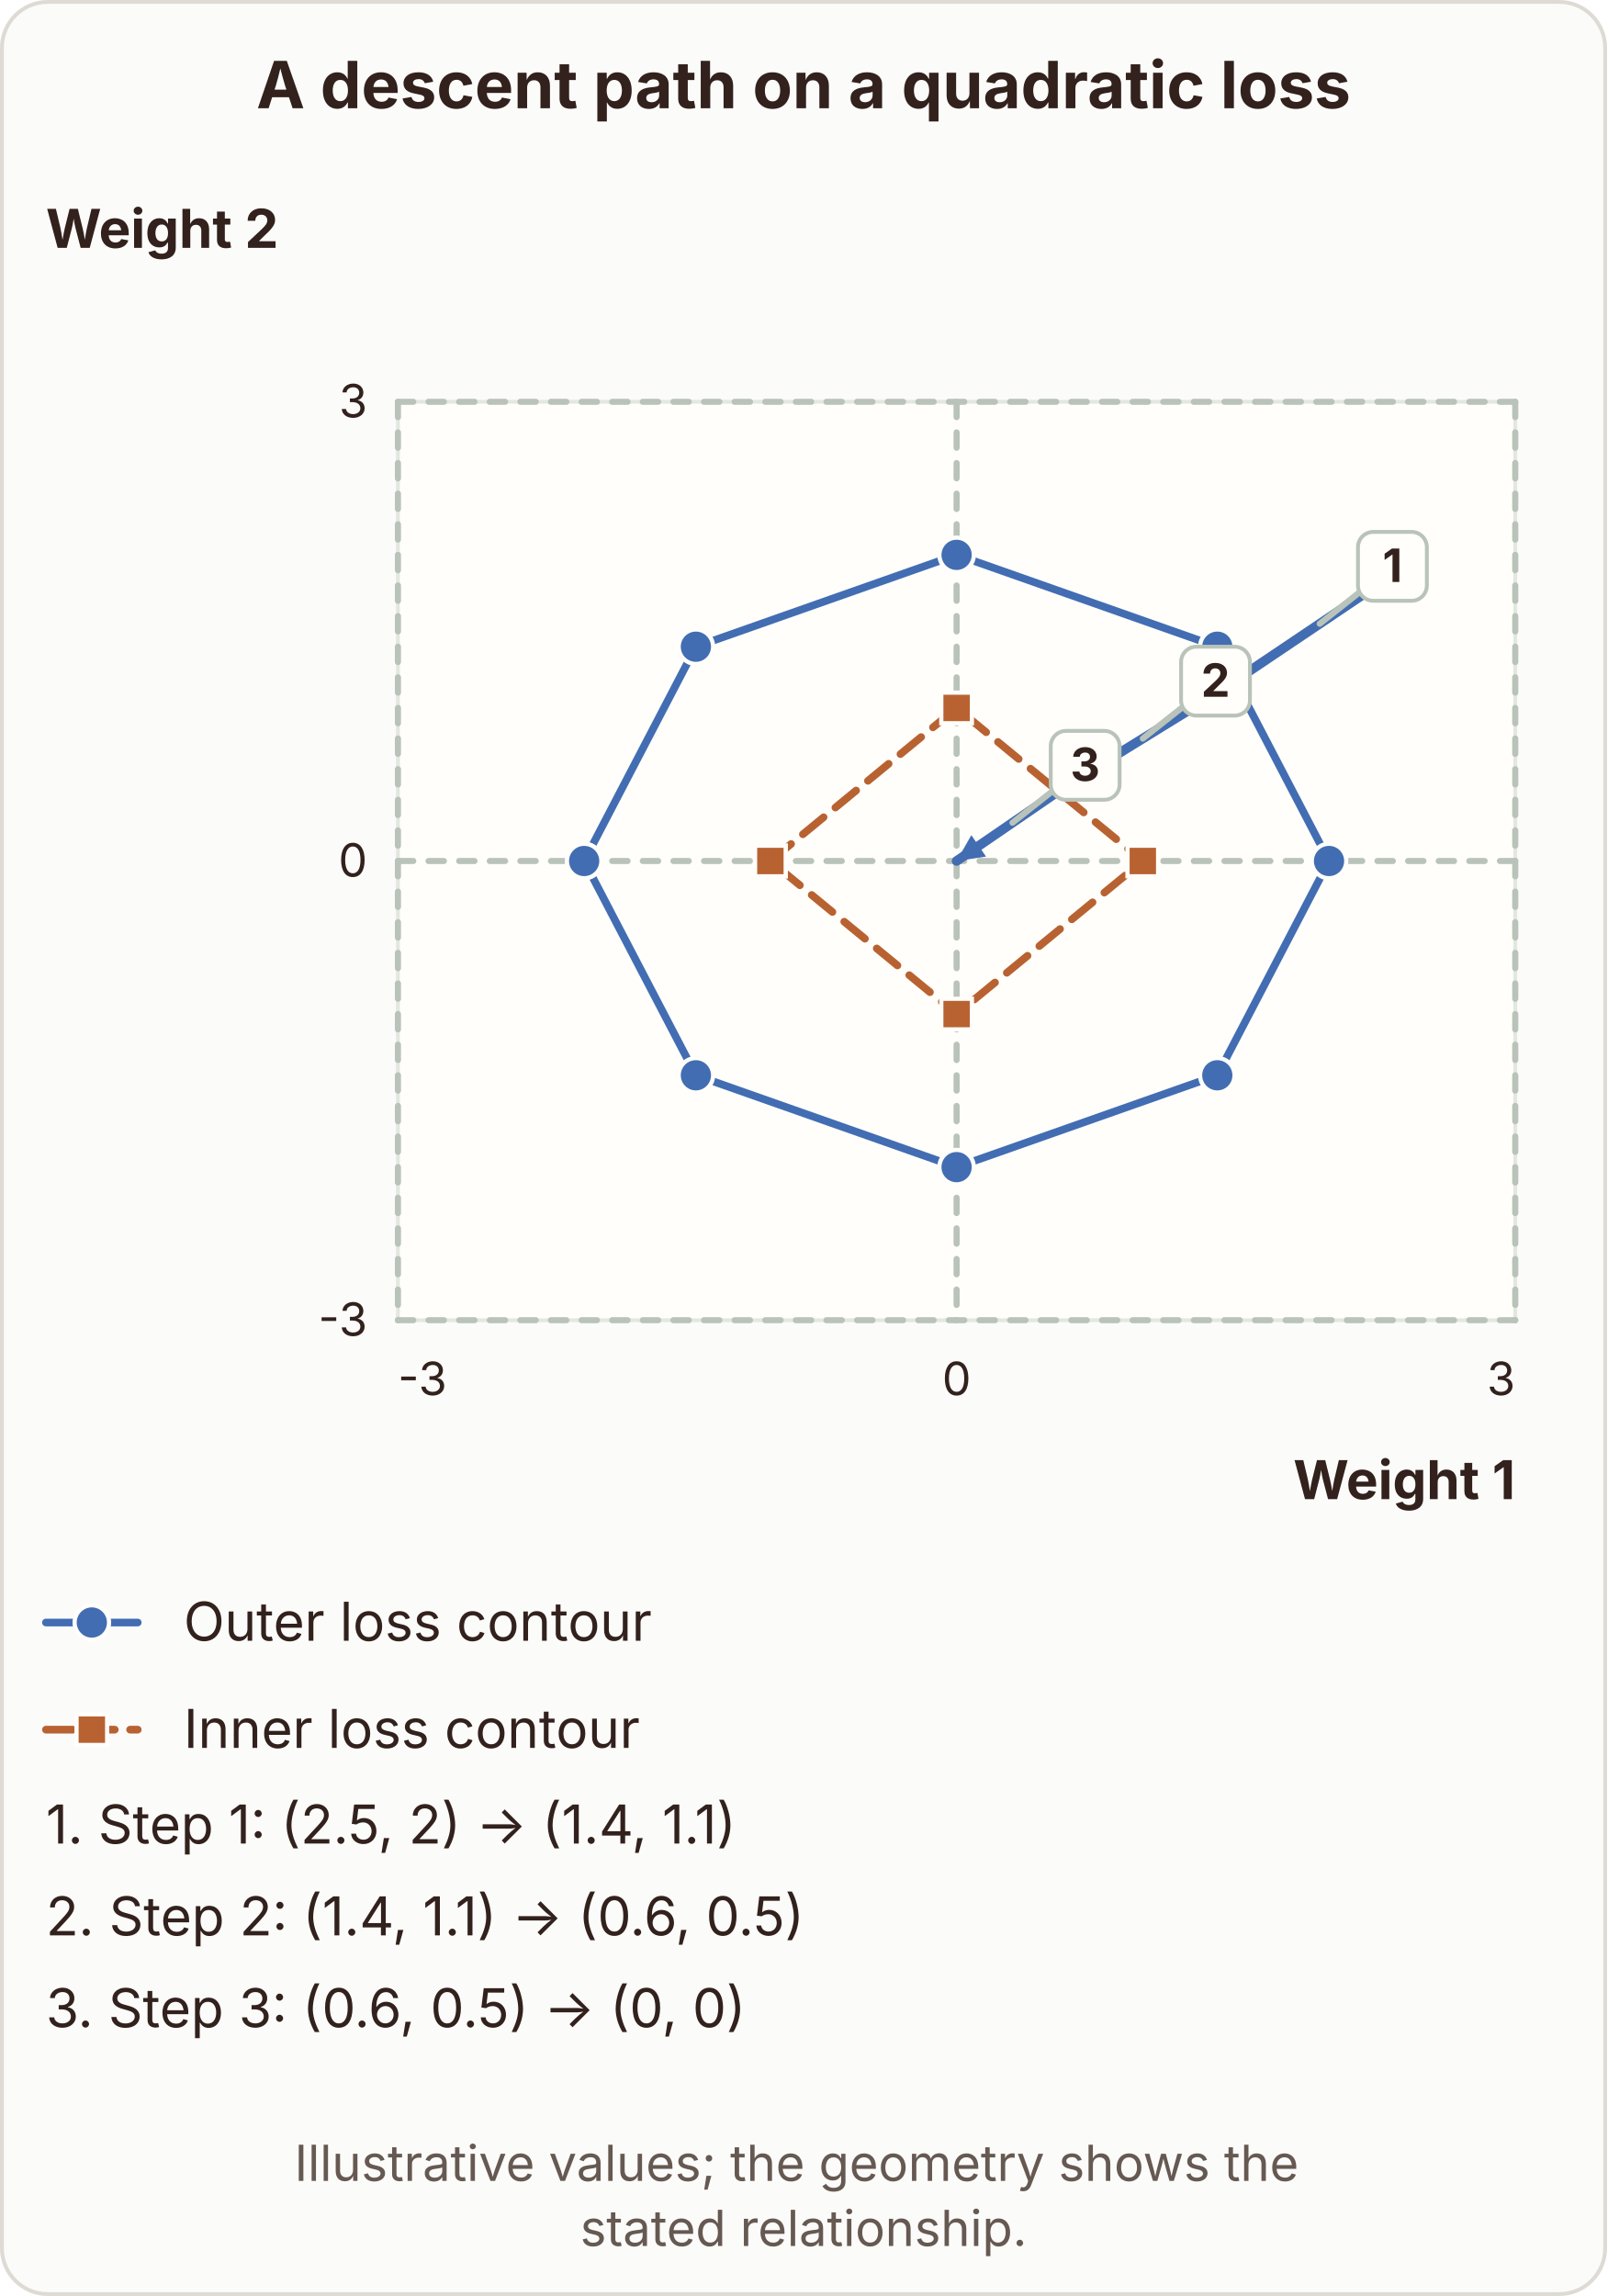
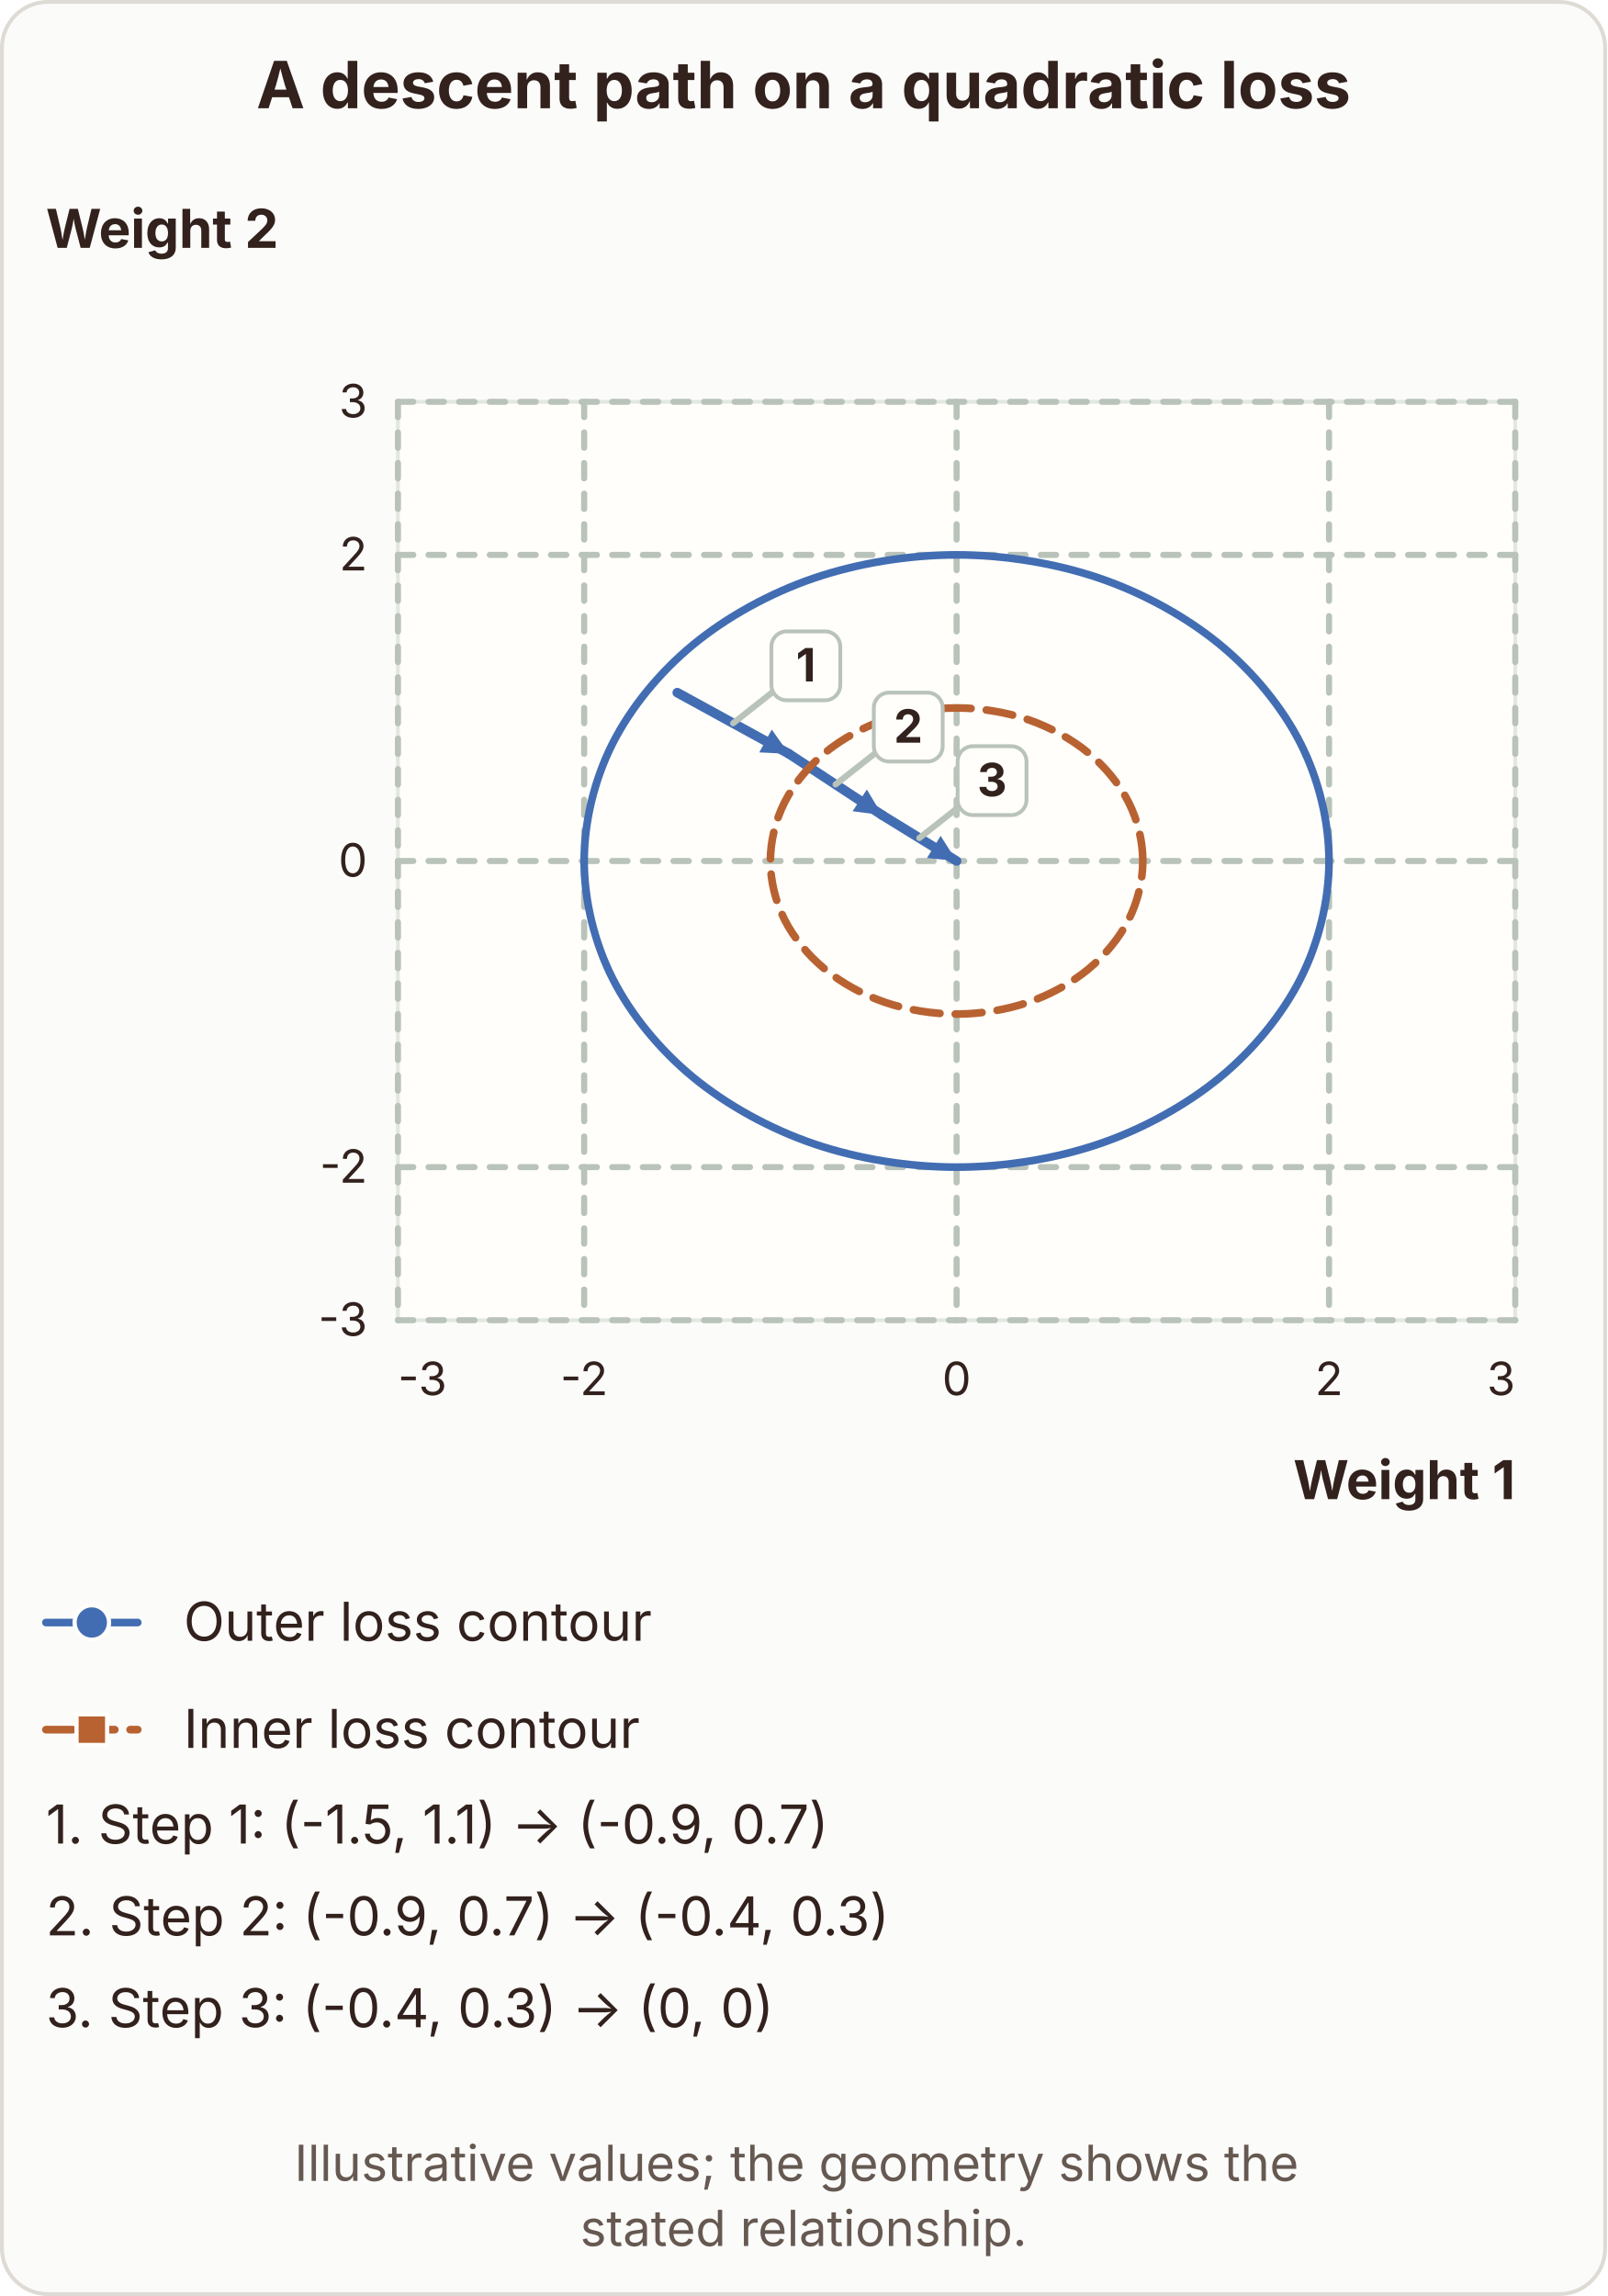
- <svg xmlns="http://www.w3.org/2000/svg" width="420" height="600" viewBox="0 0 420 600" role="img" aria-label="A descent path on a quadratic loss Weight 1: -3 to 3 Weight 2: -3 to 3 Outer loss contour (line): (-2, 0); (-1.4, 1.4); (0, 2); (1.4, 1.4); (2, 0); (1.4, -1.4); (0, -2); (-1.4, -1.4); (-2, 0) Inner loss contour (line): (-1, 0); (0, 1); (1, 0); (0, -1); (-1, 0) Step 1: (2.5, 2) → (1.4, 1.1) Step 2: (1.4, 1.1) → (0.6, 0.5) Step 3: (0.6, 0.5) → (0, 0) Illustrative values; the geometry shows the stated relationship." font-family="Inter, Liberation Sans, Arial, sans-serif" style="display:block;max-width:none;margin-inline:auto;--color-ink:#202723;--color-ink-2:#5d675f;--color-line:#e3e7e0;--viz-surface:#fffefa" data-tutor-diagram="coordinate-plot">
+ <svg xmlns="http://www.w3.org/2000/svg" width="420" height="600" viewBox="0 0 420 600" role="img" aria-label="A descent path on a quadratic loss Weight 1: -3 to 3 Weight 2: -3 to 3 Outer loss contour (closed line): (2, 0); (1.848, 0.766); (1.414, 1.414); (0.766, 1.848); (0, 2); (-0.766, 1.848); (-1.414, 1.414); (-1.848, 0.766); (-2, 0); (-1.848, -0.766); (-1.414, -1.414); (-0.766, -1.848); (0, -2); (0.766, -1.848); (1.414, -1.414); (1.848, -0.766) Inner loss contour (closed line): (1, 0); (0.924, 0.383); (0.707, 0.707); (0.383, 0.924); (0, 1); (-0.383, 0.924); (-0.707, 0.707); (-0.924, 0.383); (-1, 0); (-0.924, -0.383); (-0.707, -0.707); (-0.383, -0.924); (0, -1); (0.383, -0.924); (0.707, -0.707); (0.924, -0.383) Step 1: (-1.5, 1.1) → (-0.9, 0.7) Step 2: (-0.9, 0.7) → (-0.4, 0.3) Step 3: (-0.4, 0.3) → (0, 0) Illustrative values; the geometry shows the stated relationship." font-family="Inter, Liberation Sans, Arial, sans-serif" style="display:block;max-width:none;margin-inline:auto;--color-ink:#202723;--color-ink-2:#5d675f;--color-line:#e3e7e0;--viz-surface:#fffefa" data-tutor-diagram="coordinate-plot">
  <rect x="0.5" y="0.5" width="419" height="599" rx="12" fill="var(--viz-surface, #fbfbfa)" stroke="var(--color-line, #dedad4)" />
  <text x="210" y="22.5" fill="var(--color-ink, #32211c)" font-size="17" font-weight="700" text-anchor="middle">
    <tspan x="210" y="28.28">A descent path on a quadratic loss</tspan>
  </text>
  <g transform="translate(0 39)">
    <rect x="104" y="66" width="292" height="240" fill="#fffefa" stroke="#e3e7e0" stroke-width="1" data-tutor-plot-area="" />
    <text x="12" y="21" fill="var(--color-ink, #32211c)" font-size="14" font-weight="700" text-anchor="start">
      <tspan x="12" y="25.76">Weight 2</tspan>
    </text>
    <polyline points="104,66 104,306" fill="none" stroke="#b9c3b9" stroke-width="1.6" stroke-dasharray="4 4" stroke-linecap="round" stroke-linejoin="round" />
+     <polyline points="152.667,66 152.667,306" fill="none" stroke="#b9c3b9" stroke-width="1.6" stroke-dasharray="4 4" stroke-linecap="round" stroke-linejoin="round" />
    <polyline points="250,66 250,306" fill="none" stroke="#b9c3b9" stroke-width="1.6" stroke-dasharray="4 4" stroke-linecap="round" stroke-linejoin="round" />
+     <polyline points="347.333,66 347.333,306" fill="none" stroke="#b9c3b9" stroke-width="1.6" stroke-dasharray="4 4" stroke-linecap="round" stroke-linejoin="round" />
    <polyline points="396,66 396,306" fill="none" stroke="#b9c3b9" stroke-width="1.6" stroke-dasharray="4 4" stroke-linecap="round" stroke-linejoin="round" />
    <polyline points="104,306 396,306" fill="none" stroke="#b9c3b9" stroke-width="1.6" stroke-dasharray="4 4" stroke-linecap="round" stroke-linejoin="round" />
    <text x="96" y="306" fill="var(--color-ink, #32211c)" font-size="12" font-weight="400" text-anchor="end">
      <tspan x="96" y="310.08">-3</tspan>
    </text>
+     <polyline points="104,266 396,266" fill="none" stroke="#b9c3b9" stroke-width="1.6" stroke-dasharray="4 4" stroke-linecap="round" stroke-linejoin="round" />
+     <text x="96" y="266" fill="var(--color-ink, #32211c)" font-size="12" font-weight="400" text-anchor="end">
+       <tspan x="96" y="270.08">-2</tspan>
+     </text>
    <polyline points="104,186 396,186" fill="none" stroke="#b9c3b9" stroke-width="1.6" stroke-dasharray="4 4" stroke-linecap="round" stroke-linejoin="round" />
    <text x="96" y="186" fill="var(--color-ink, #32211c)" font-size="12" font-weight="400" text-anchor="end">
      <tspan x="96" y="190.08">0</tspan>
+     </text>
+     <polyline points="104,106 396,106" fill="none" stroke="#b9c3b9" stroke-width="1.6" stroke-dasharray="4 4" stroke-linecap="round" stroke-linejoin="round" />
+     <text x="96" y="106" fill="var(--color-ink, #32211c)" font-size="12" font-weight="400" text-anchor="end">
+       <tspan x="96" y="110.08">2</tspan>
    </text>
    <polyline points="104,66 396,66" fill="none" stroke="#b9c3b9" stroke-width="1.6" stroke-dasharray="4 4" stroke-linecap="round" stroke-linejoin="round" />
    <text x="96" y="66" fill="var(--color-ink, #32211c)" font-size="12" font-weight="400" text-anchor="end">
      <tspan x="96" y="70.08">3</tspan>
    </text>
    <text x="104" y="321.5" fill="var(--color-ink, #32211c)" font-size="12" font-weight="400" text-anchor="start">
      <tspan x="104" y="325.58">-3</tspan>
    </text>
+     <text x="152.667" y="321.5" fill="var(--color-ink, #32211c)" font-size="12" font-weight="400" text-anchor="middle">
+       <tspan x="152.667" y="325.58">-2</tspan>
+     </text>
    <text x="250" y="321.5" fill="var(--color-ink, #32211c)" font-size="12" font-weight="400" text-anchor="middle">
      <tspan x="250" y="325.58">0</tspan>
+     </text>
+     <text x="347.333" y="321.5" fill="var(--color-ink, #32211c)" font-size="12" font-weight="400" text-anchor="middle">
+       <tspan x="347.333" y="325.58">2</tspan>
    </text>
    <text x="396" y="321.5" fill="var(--color-ink, #32211c)" font-size="12" font-weight="400" text-anchor="end">
      <tspan x="396" y="325.58">3</tspan>
    </text>
    <text x="396" y="348" fill="var(--color-ink, #32211c)" font-size="14" font-weight="700" text-anchor="end">
      <tspan x="396" y="352.76">Weight 1</tspan>
    </text>
    <polyline points="12,385 36,385" fill="none" stroke="#426db2" stroke-width="2" stroke-linejoin="round" stroke-linecap="round" />
    <circle cx="24" cy="385" r="4.5" fill="#426db2" stroke="#fffefa" stroke-width="1.1" />
    <text x="48" y="385" fill="var(--color-ink, #32211c)" font-size="14" font-weight="400" text-anchor="start">
      <tspan x="48" y="389.76">Outer loss contour</tspan>
    </text>
    <polyline points="12,413 36,413" fill="none" stroke="#b86232" stroke-width="2" stroke-dasharray="7 4" stroke-linejoin="round" stroke-linecap="round" />
    <rect x="20" y="409" width="8" height="8" fill="#b86232" stroke="#fffefa" stroke-width="1.1" />
    <text x="48" y="413" fill="var(--color-ink, #32211c)" font-size="14" font-weight="400" text-anchor="start">
      <tspan x="48" y="417.76">Inner loss contour</tspan>
    </text>
    <text x="12" y="438" fill="var(--color-ink, #32211c)" font-size="14" font-weight="400" text-anchor="start">
-       <tspan x="12" y="442.76">1. Step 1: (2.5, 2) → (1.4, 1.1)</tspan>
+       <tspan x="12" y="442.76">1. Step 1: (-1.5, 1.1) → (-0.9, 0.7)</tspan>
    </text>
    <text x="12" y="462" fill="var(--color-ink, #32211c)" font-size="14" font-weight="400" text-anchor="start">
-       <tspan x="12" y="466.76">2. Step 2: (1.4, 1.1) → (0.6, 0.5)</tspan>
+       <tspan x="12" y="466.76">2. Step 2: (-0.9, 0.7) → (-0.4, 0.3)</tspan>
    </text>
    <text x="12" y="486" fill="var(--color-ink, #32211c)" font-size="14" font-weight="400" text-anchor="start">
-       <tspan x="12" y="490.76">3. Step 3: (0.6, 0.5) → (0, 0)</tspan>
+       <tspan x="12" y="490.76">3. Step 3: (-0.4, 0.3) → (0, 0)</tspan>
    </text>
    <g data-tutor-plot-segment="vector">
      <g>
-         <polyline points="371.667,106 318.133,142" fill="none" stroke="#426db2" stroke-width="2.5" stroke-linecap="round" stroke-linejoin="round" />
-         <polygon points="318.133,142 322.045,135.272 325.839,140.915" fill="#426db2" data-tutor-arrowhead="" />
+         <polyline points="177,142 206.2,158" fill="none" stroke="#426db2" stroke-width="2.5" stroke-linecap="round" stroke-linejoin="round" />
+         <polygon points="206.2,158 198.427,157.618 201.695,151.655" fill="#426db2" data-tutor-arrowhead="" />
      </g>
    </g>
    <g data-tutor-plot-segment="vector">
      <g>
-         <polyline points="318.133,142 279.2,166" fill="none" stroke="#426db2" stroke-width="2.5" stroke-linecap="round" stroke-linejoin="round" />
-         <polygon points="279.2,166 283.375,159.432 286.943,165.221" fill="#426db2" data-tutor-arrowhead="" />
+         <polyline points="206.2,158 230.533,174" fill="none" stroke="#426db2" stroke-width="2.5" stroke-linecap="round" stroke-linejoin="round" />
+         <polygon points="230.533,174 222.816,172.995 226.552,167.313" fill="#426db2" data-tutor-arrowhead="" />
      </g>
    </g>
    <g data-tutor-plot-segment="vector">
      <g>
-         <polyline points="279.2,166 250,186" fill="none" stroke="#426db2" stroke-width="2.5" stroke-linecap="round" stroke-linejoin="round" />
-         <polygon points="250,186 253.854,179.239 257.697,184.849" fill="#426db2" data-tutor-arrowhead="" />
+         <polyline points="230.533,174 250,186" fill="none" stroke="#426db2" stroke-width="2.5" stroke-linecap="round" stroke-linejoin="round" />
+         <polygon points="250,186 242.257,185.221 245.825,179.432" fill="#426db2" data-tutor-arrowhead="" />
      </g>
    </g>
-     <polyline points="152.667,186 181.867,130 250,106 318.133,130 347.333,186 318.133,242 250,266 181.867,242 152.667,186" fill="none" stroke="#426db2" stroke-width="2" stroke-linejoin="round" stroke-linecap="round" data-tutor-plot-series="Outer loss contour" />
-     <polyline points="201.333,186 250,146 298.667,186 250,226 201.333,186" fill="none" stroke="#b86232" stroke-width="2" stroke-dasharray="7 4" stroke-linejoin="round" stroke-linecap="round" data-tutor-plot-series="Inner loss contour" />
-     <circle cx="152.667" cy="186" r="4.5" fill="#426db2" stroke="#fffefa" stroke-width="1.1" data-tutor-coordinate-point="-2,0" />
-     <circle cx="181.867" cy="130" r="4.5" fill="#426db2" stroke="#fffefa" stroke-width="1.1" data-tutor-coordinate-point="-1.4,1.4" />
-     <circle cx="250" cy="106" r="4.5" fill="#426db2" stroke="#fffefa" stroke-width="1.1" data-tutor-coordinate-point="0,2" />
-     <circle cx="318.133" cy="130" r="4.5" fill="#426db2" stroke="#fffefa" stroke-width="1.1" data-tutor-coordinate-point="1.4,1.4" />
-     <circle cx="347.333" cy="186" r="4.5" fill="#426db2" stroke="#fffefa" stroke-width="1.1" data-tutor-coordinate-point="2,0" />
-     <circle cx="318.133" cy="242" r="4.5" fill="#426db2" stroke="#fffefa" stroke-width="1.1" data-tutor-coordinate-point="1.4,-1.4" />
-     <circle cx="250" cy="266" r="4.5" fill="#426db2" stroke="#fffefa" stroke-width="1.1" data-tutor-coordinate-point="0,-2" />
-     <circle cx="181.867" cy="242" r="4.5" fill="#426db2" stroke="#fffefa" stroke-width="1.1" data-tutor-coordinate-point="-1.4,-1.4" />
-     <circle cx="152.667" cy="186" r="4.5" fill="#426db2" stroke="#fffefa" stroke-width="1.1" data-tutor-coordinate-point="-2,0" />
-     <rect x="197.333" y="182" width="8" height="8" fill="#b86232" stroke="#fffefa" stroke-width="1.1" data-tutor-coordinate-point="-1,0" />
-     <rect x="246" y="142" width="8" height="8" fill="#b86232" stroke="#fffefa" stroke-width="1.1" data-tutor-coordinate-point="0,1" />
-     <rect x="294.667" y="182" width="8" height="8" fill="#b86232" stroke="#fffefa" stroke-width="1.1" data-tutor-coordinate-point="1,0" />
-     <rect x="246" y="222" width="8" height="8" fill="#b86232" stroke="#fffefa" stroke-width="1.1" data-tutor-coordinate-point="0,-1" />
-     <rect x="197.333" y="182" width="8" height="8" fill="#b86232" stroke="#fffefa" stroke-width="1.1" data-tutor-coordinate-point="-1,0" />
-     <polyline points="344.9,124 363.9,109" fill="none" stroke="#b9c3b9" stroke-width="1.6" stroke-linecap="round" stroke-linejoin="round" />
-     <rect x="354.9" y="100" width="18" height="18" rx="4" fill="#fffefa" stroke="#b9c3b9" stroke-width="1" data-tutor-plot-badge="1" />
-     <text x="363.9" y="109" fill="var(--color-ink, #32211c)" font-size="12" font-weight="700" text-anchor="middle">
-       <tspan x="363.9" y="113.08">1</tspan>
+     <path d="M347.333,186C347.333,175.787 344.689,164.787 339.936,155.36C335.183,145.933 327.591,136.653 318.815,129.44C310.038,122.227 298.748,115.987 287.279,112.08C275.81,108.173 262.426,106 250,106C237.574,106 224.19,108.173 212.721,112.08C201.252,115.987 189.962,122.227 181.185,129.44C172.409,136.653 164.817,145.933 160.064,155.36C155.311,164.787 152.667,175.787 152.667,186C152.667,196.213 155.311,207.213 160.064,216.64C164.817,226.067 172.409,235.347 181.185,242.56C189.962,249.773 201.252,256.013 212.721,259.92C224.19,263.827 237.574,266 250,266C262.426,266 275.81,263.827 287.279,259.92C298.748,256.013 310.038,249.773 318.815,242.56C327.591,235.347 335.183,226.067 339.936,216.64C344.689,207.213 347.333,196.213 347.333,186Z" fill="none" stroke="#426db2" stroke-width="2" stroke-linejoin="round" stroke-linecap="round" data-tutor-plot-series="Outer loss contour" />
+     <path d="M298.667,186C298.667,180.893 297.345,175.393 294.968,170.68C292.591,165.967 288.795,161.327 284.407,157.72C280.019,154.113 274.374,150.993 268.639,149.04C262.905,147.087 256.213,146 250,146C243.787,146 237.095,147.087 231.361,149.04C225.626,150.993 219.981,154.113 215.593,157.72C211.205,161.327 207.409,165.967 205.032,170.68C202.655,175.393 201.333,180.893 201.333,186C201.333,191.107 202.655,196.607 205.032,201.32C207.409,206.033 211.205,210.673 215.593,214.28C219.981,217.887 225.626,221.007 231.361,222.96C237.095,224.913 243.787,226 250,226C256.213,226 262.905,224.913 268.639,222.96C274.374,221.007 280.019,217.887 284.407,214.28C288.795,210.673 292.591,206.033 294.968,201.32C297.345,196.607 298.667,191.107 298.667,186Z" fill="none" stroke="#b86232" stroke-width="2" stroke-dasharray="7 4" stroke-linejoin="round" stroke-linecap="round" data-tutor-plot-series="Inner loss contour" />
+     <polyline points="191.6,150 210.6,135" fill="none" stroke="#b9c3b9" stroke-width="1.6" stroke-linecap="round" stroke-linejoin="round" />
+     <rect x="201.6" y="126" width="18" height="18" rx="4" fill="#fffefa" stroke="#b9c3b9" stroke-width="1" data-tutor-plot-badge="1" />
+     <text x="210.6" y="135" fill="var(--color-ink, #32211c)" font-size="12" font-weight="700" text-anchor="middle">
+       <tspan x="210.6" y="139.08">1</tspan>
    </text>
-     <polyline points="298.667,154 317.667,139" fill="none" stroke="#b9c3b9" stroke-width="1.6" stroke-linecap="round" stroke-linejoin="round" />
-     <rect x="308.667" y="130" width="18" height="18" rx="4" fill="#fffefa" stroke="#b9c3b9" stroke-width="1" data-tutor-plot-badge="2" />
-     <text x="317.667" y="139" fill="var(--color-ink, #32211c)" font-size="12" font-weight="700" text-anchor="middle">
-       <tspan x="317.667" y="143.08">2</tspan>
+     <polyline points="218.367,166 237.367,151" fill="none" stroke="#b9c3b9" stroke-width="1.6" stroke-linecap="round" stroke-linejoin="round" />
+     <rect x="228.367" y="142" width="18" height="18" rx="4" fill="#fffefa" stroke="#b9c3b9" stroke-width="1" data-tutor-plot-badge="2" />
+     <text x="237.367" y="151" fill="var(--color-ink, #32211c)" font-size="12" font-weight="700" text-anchor="middle">
+       <tspan x="237.367" y="155.08">2</tspan>
    </text>
-     <polyline points="264.6,176 283.6,161" fill="none" stroke="#b9c3b9" stroke-width="1.6" stroke-linecap="round" stroke-linejoin="round" />
-     <rect x="274.6" y="152" width="18" height="18" rx="4" fill="#fffefa" stroke="#b9c3b9" stroke-width="1" data-tutor-plot-badge="3" />
-     <text x="283.6" y="161" fill="var(--color-ink, #32211c)" font-size="12" font-weight="700" text-anchor="middle">
-       <tspan x="283.6" y="165.08">3</tspan>
+     <polyline points="240.267,180 259.267,165" fill="none" stroke="#b9c3b9" stroke-width="1.6" stroke-linecap="round" stroke-linejoin="round" />
+     <rect x="250.267" y="156" width="18" height="18" rx="4" fill="#fffefa" stroke="#b9c3b9" stroke-width="1" data-tutor-plot-badge="3" />
+     <text x="259.267" y="165" fill="var(--color-ink, #32211c)" font-size="12" font-weight="700" text-anchor="middle">
+       <tspan x="259.267" y="169.08">3</tspan>
    </text>
  </g>
  <text x="210" y="574" fill="var(--color-ink-2, #665951)" font-size="13" font-weight="400" text-anchor="middle">
    <tspan x="210" y="569.92">Illustrative values; the geometry shows the</tspan>
    <tspan x="210" y="586.92">stated relationship.</tspan>
  </text>
</svg>
